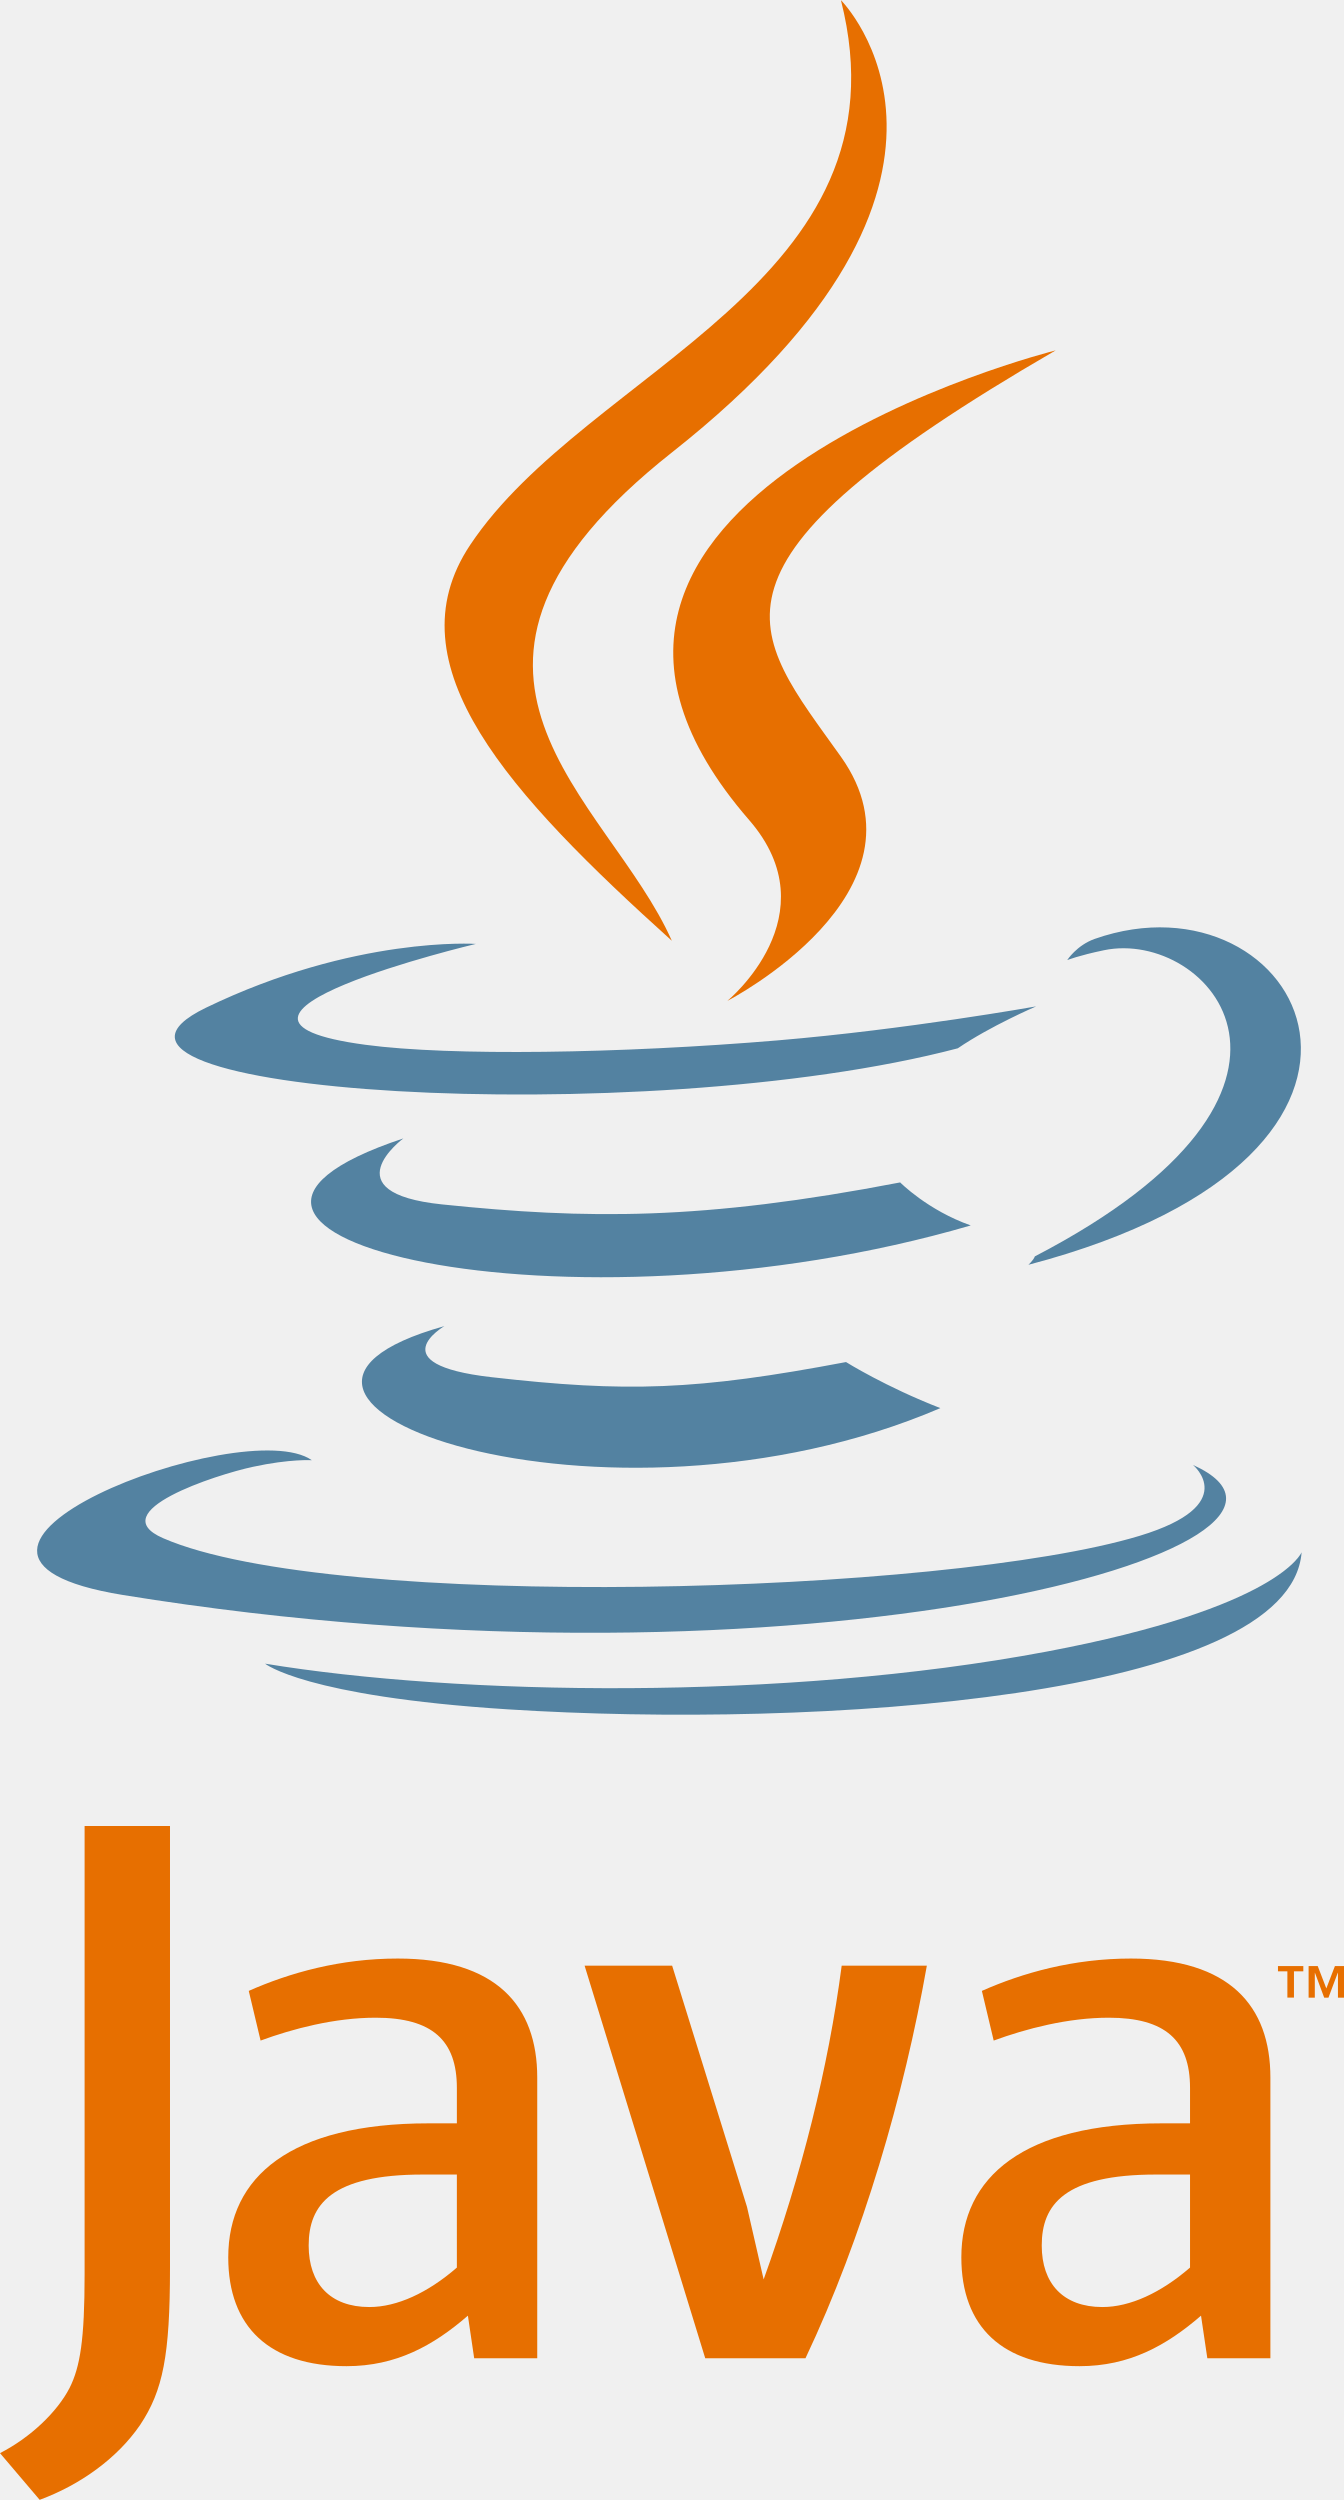
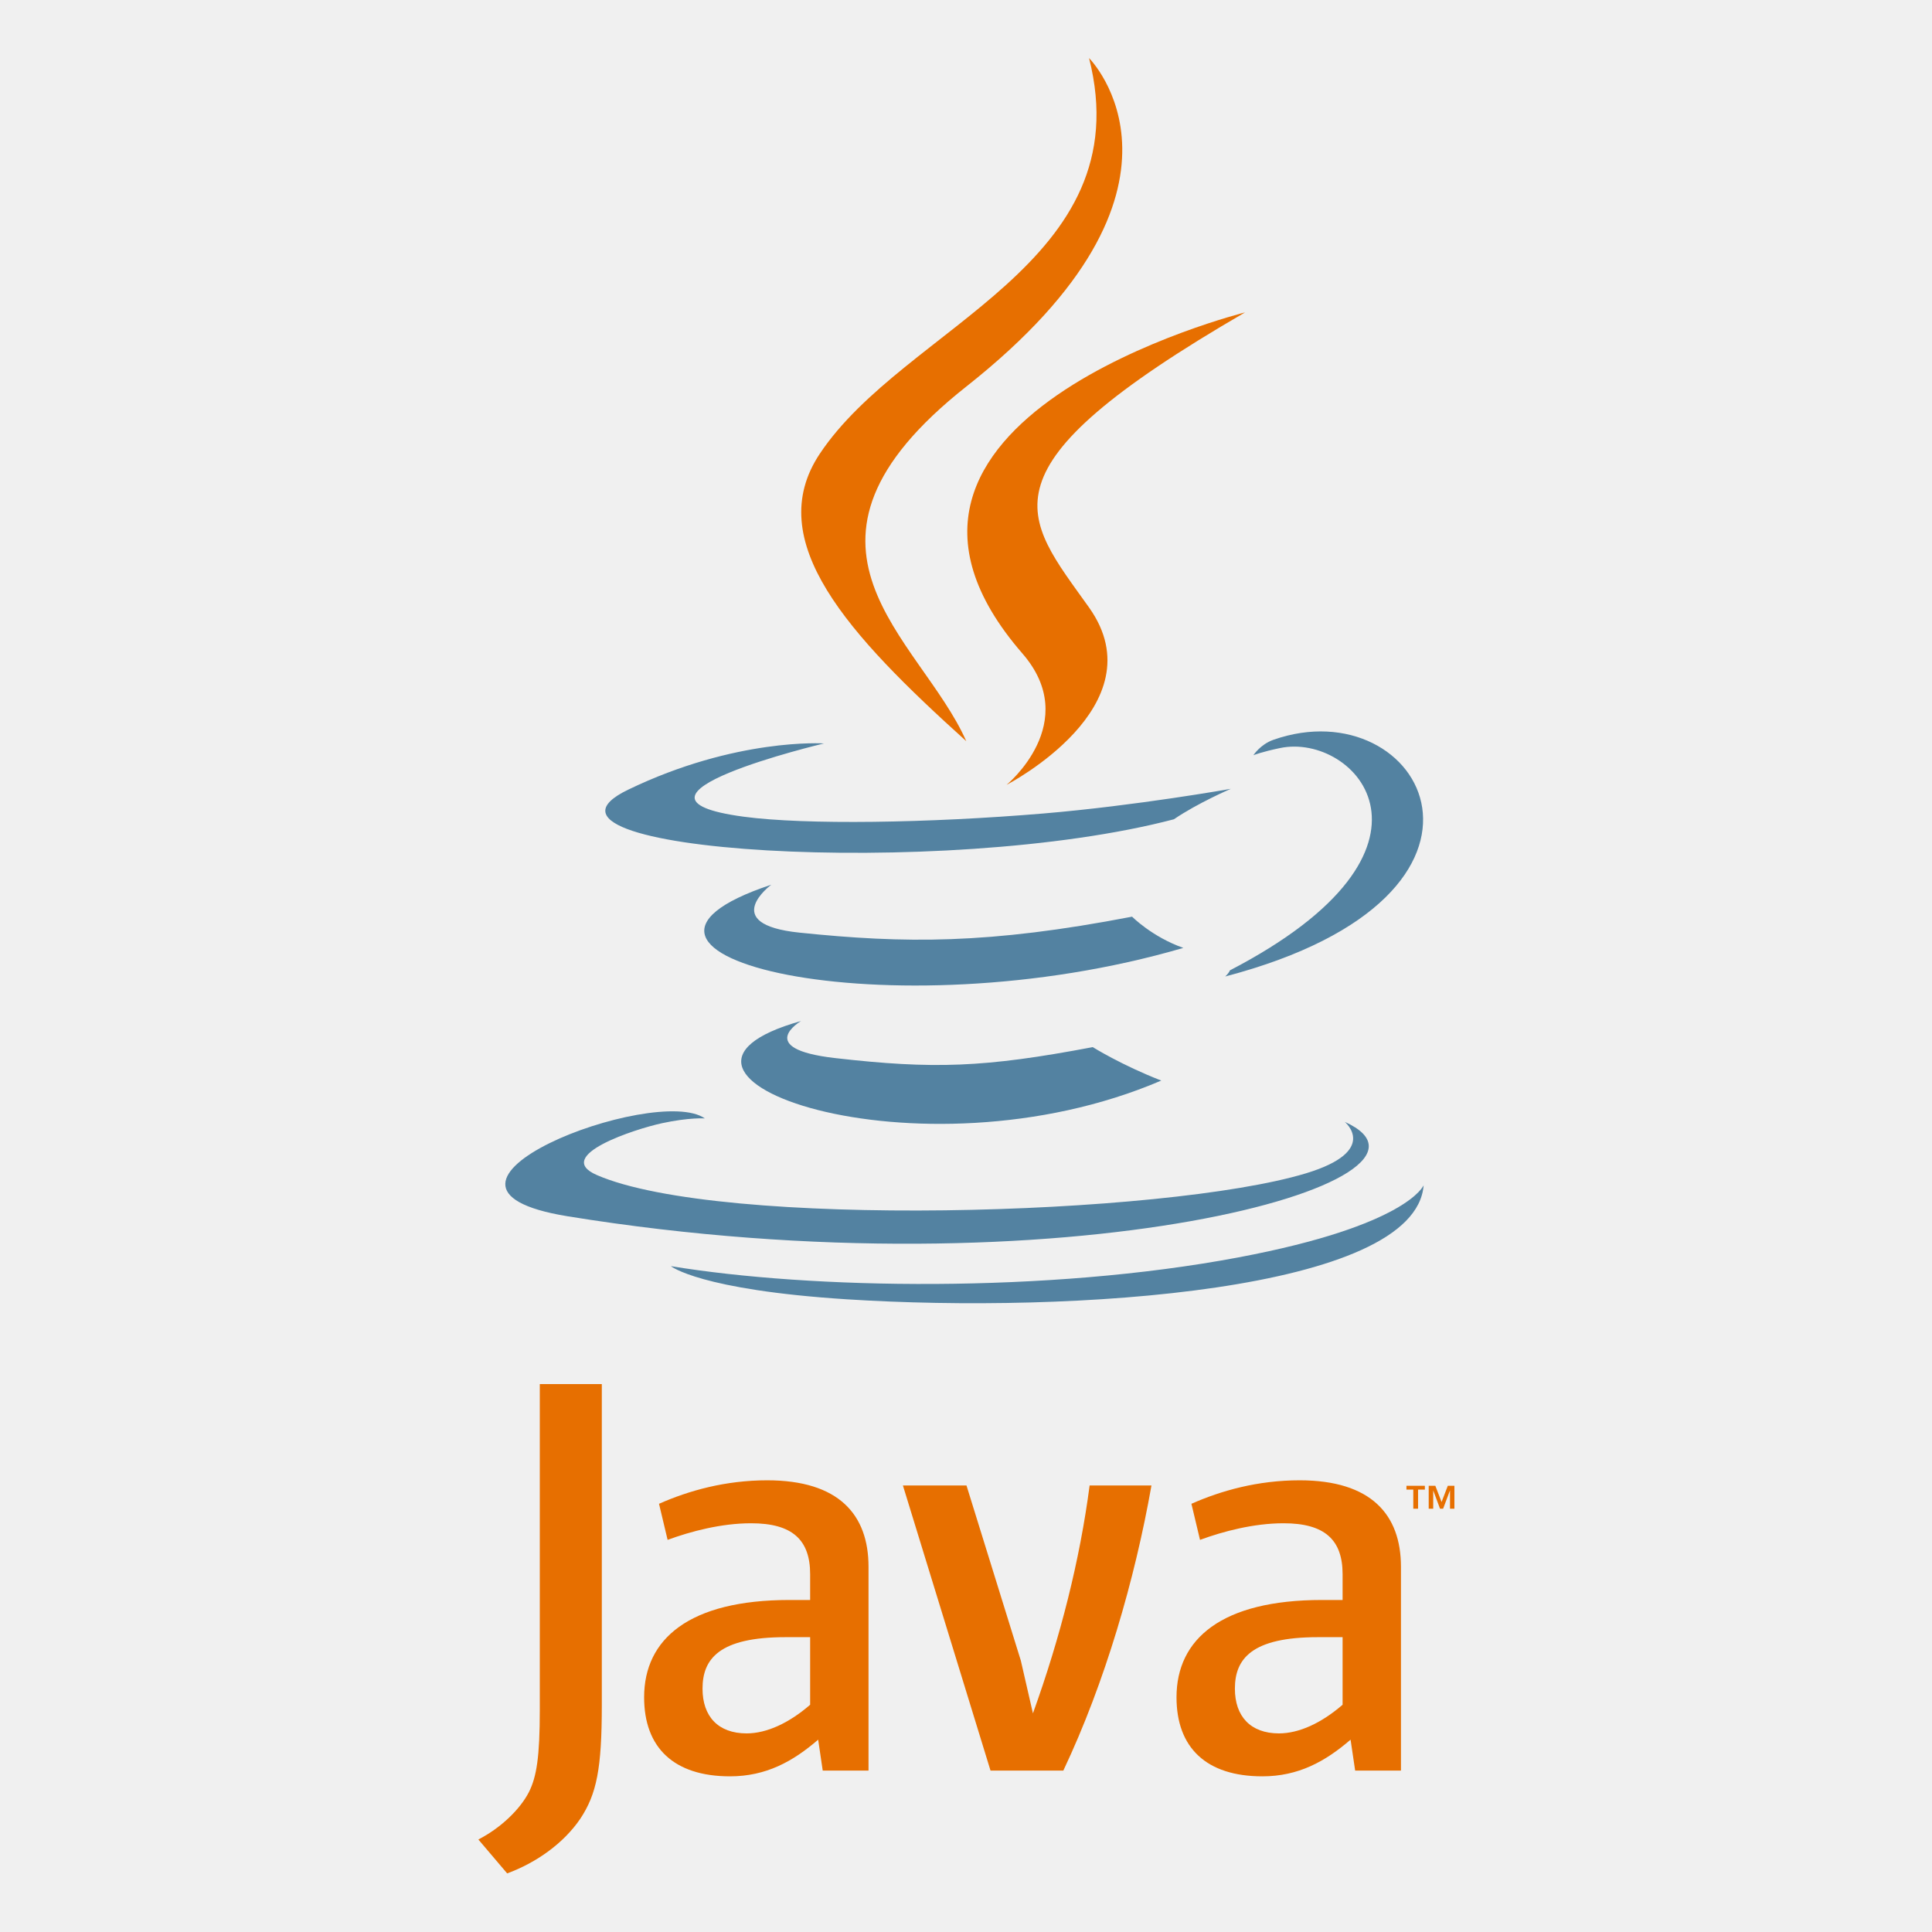
- <svg xmlns="http://www.w3.org/2000/svg" width="1344" height="2500" viewBox="6.527 4.399 290.829 540.906">
-   <path d="M285.104 430.945h-2.037v-1.14h5.486v1.14h-2.025v5.688h-1.424v-5.688zm10.942.297h-.032l-2.02 5.393h-.924l-2.006-5.393h-.024v5.393h-1.343v-6.828h1.976l1.86 4.835 1.854-4.835h1.969v6.828h-1.311l.001-5.393z" fill="#e76f00" />
-   <path d="M102.681 291.324s-14.178 8.245 10.09 11.035c29.4 3.354 44.426 2.873 76.825-3.259 0 0 8.518 5.341 20.414 9.967-72.63 31.128-164.376-1.803-107.329-17.743M93.806 250.704s-15.902 11.771 8.384 14.283c31.406 3.24 56.208 3.505 99.125-4.759 0 0 5.937 6.018 15.271 9.309-87.815 25.678-185.624 2.025-122.78-18.833" fill="#5382a1" />
-   <path d="M168.625 181.799c17.896 20.604-4.701 39.146-4.701 39.146s45.439-23.458 24.571-52.833c-19.491-27.395-34.438-41.005 46.479-87.934.001-.001-127.013 31.721-66.349 101.621" fill="#e76f00" />
-   <path d="M264.684 321.369s10.492 8.646-11.555 15.333c-41.923 12.7-174.488 16.535-211.314.507-13.238-5.76 11.587-13.752 19.396-15.429 8.144-1.766 12.798-1.437 12.798-1.437-14.722-10.371-95.157 20.363-40.857 29.166 148.084 24.015 269.944-10.814 231.532-28.14M109.499 208.617s-67.431 16.016-23.879 21.832c18.389 2.462 55.047 1.905 89.192-.956 27.906-2.354 55.928-7.358 55.928-7.358s-9.84 4.214-16.959 9.074c-68.475 18.01-200.756 9.631-162.674-8.79 32.206-15.568 58.392-13.802 58.392-13.802M230.462 276.231c69.608-36.171 37.425-70.932 14.96-66.248-5.506 1.146-7.961 2.139-7.961 2.139s2.045-3.202 5.947-4.588c44.441-15.624 78.619 46.081-14.346 70.521 0 0 1.079-.962 1.4-1.824" fill="#5382a1" />
-   <path d="M188.495 4.399s38.55 38.562-36.563 97.862c-60.233 47.567-13.735 74.689-.025 105.678-35.158-31.723-60.96-59.647-43.65-85.637 25.406-38.151 95.792-56.648 80.238-117.903" fill="#e76f00" />
-   <path d="M116.339 374.246c66.815 4.277 169.417-2.373 171.846-33.987 0 0-4.67 11.984-55.219 21.503-57.027 10.731-127.364 9.479-169.081 2.601.002-.002 8.541 7.067 52.454 9.883" fill="#5382a1" />
-   <path d="M105.389 495.049c-6.303 5.467-12.96 8.536-18.934 8.536-8.527 0-13.134-5.113-13.134-13.314 0-8.871 4.937-15.357 24.739-15.357h7.328l.001 20.135m17.392 19.623V453.93c0-15.518-8.85-25.756-30.188-25.756-12.457 0-23.369 3.076-32.238 6.999l2.56 10.752c6.983-2.563 16.022-4.949 24.894-4.949 12.292 0 17.58 4.949 17.58 15.181v7.678h-6.135c-29.865 0-43.337 11.593-43.337 28.993 0 15.018 8.878 23.554 25.594 23.554 10.745 0 18.766-4.437 26.264-10.929l1.361 9.221 13.645-.002zM180.824 514.672h-21.691l-26.106-84.96h18.944l16.198 52.199 3.601 15.699c8.195-22.698 13.992-45.726 16.891-67.898h18.427c-4.938 27.976-13.822 58.684-26.264 84.96M264.038 495.049c-6.315 5.467-12.983 8.536-18.958 8.536-8.512 0-13.131-5.113-13.131-13.314 0-8.871 4.947-15.357 24.748-15.357h7.341v20.135m17.39 19.623V453.93c0-15.518-8.871-25.756-30.186-25.756-12.465 0-23.381 3.076-32.246 6.999l2.557 10.752c6.985-2.563 16.041-4.949 24.906-4.949 12.283 0 17.579 4.949 17.579 15.181v7.678h-6.146c-29.873 0-43.34 11.593-43.34 28.993 0 15.018 8.871 23.554 25.584 23.554 10.752 0 18.77-4.437 26.28-10.929l1.366 9.221 13.646-.002zM36.847 529.099c-4.958 7.239-12.966 12.966-21.733 16.206L6.527 535.2c6.673-3.424 12.396-8.954 15.055-14.104 2.3-4.581 3.252-10.485 3.252-24.604v-96.995h18.478v95.666c-.001 18.875-1.51 26.5-6.465 33.936" fill="#e76f00" />
+ <svg xmlns="http://www.w3.org/2000/svg" width="2500" height="2500" viewBox="0 0 2500 2500" fill="none">
+   <g clip-path="url(#clip0_29_31)">
+     <path d="M1828.79 1927.54H1819.95V1922.59H1843.77V1927.54H1834.98V1952.24H1828.79V1927.54ZM1876.31 1928.83H1876.17L1867.4 1952.25H1863.39L1854.68 1928.83H1854.57V1952.25H1848.74V1922.6H1857.32L1865.4 1943.59L1873.45 1922.6H1882V1952.25H1876.31L1876.31 1928.83Z" fill="#E76F00" />
+     <path d="M1036.57 1321.2C1036.57 1321.2 975.001 1357 1080.39 1369.12C1208.07 1383.69 1273.32 1381.6 1414.02 1354.97C1414.02 1354.97 1451.02 1378.16 1502.68 1398.25C1187.26 1533.43 788.832 1390.42 1036.57 1321.2ZM998.031 1144.8C998.031 1144.8 928.973 1195.91 1034.44 1206.82C1170.83 1220.89 1278.54 1222.04 1464.92 1186.16C1464.92 1186.16 1490.7 1212.29 1531.23 1226.58C1149.88 1338.1 725.115 1235.38 998.031 1144.8Z" fill="#5382A1" />
+     <path d="M1322.95 845.559C1400.67 935.037 1302.54 1015.56 1302.54 1015.56C1302.54 1015.56 1499.87 913.688 1409.24 786.119C1324.6 667.149 1259.69 608.044 1611.09 404.243C1611.09 404.239 1059.5 542 1322.95 845.559Z" fill="#E76F00" />
+     <path d="M1740.11 1451.68C1740.11 1451.68 1785.68 1489.23 1689.93 1518.27C1507.87 1573.42 932.174 1590.07 772.248 1520.47C714.758 1495.45 822.567 1460.75 856.48 1453.46C891.847 1445.79 912.059 1447.22 912.059 1447.22C848.124 1402.18 498.815 1535.65 734.626 1573.88C1377.72 1678.17 1906.93 1526.92 1740.11 1451.68ZM1066.18 962.023C1066.18 962.023 773.347 1031.58 962.482 1056.83C1042.34 1067.53 1201.54 1065.11 1349.82 1052.68C1471.01 1042.46 1592.7 1020.73 1592.7 1020.73C1592.7 1020.73 1549.97 1039.03 1519.05 1060.13C1221.68 1138.35 647.22 1101.96 812.601 1021.96C952.464 954.354 1066.18 962.023 1066.18 962.023ZM1591.5 1255.65C1893.79 1098.57 1754.02 947.614 1656.46 967.955C1632.55 972.932 1621.89 977.245 1621.89 977.245C1621.89 977.245 1630.77 963.339 1647.72 957.32C1840.71 889.469 1989.14 1157.44 1585.42 1263.58C1585.42 1263.58 1590.1 1259.4 1591.5 1255.65Z" fill="#5382A1" />
+     <path d="M1409.24 75.153C1409.24 75.153 1576.66 242.619 1250.46 500.144C988.882 706.716 1190.81 824.501 1250.35 959.078C1097.67 821.313 985.616 700.046 1060.79 587.178C1171.12 421.497 1476.79 341.169 1409.24 75.153Z" fill="#E76F00" />
+     <path d="M1095.89 1681.31C1386.05 1699.88 1831.62 1671 1842.17 1533.71C1842.17 1533.71 1821.89 1585.76 1602.37 1627.09C1354.72 1673.7 1049.26 1668.26 868.093 1638.39C868.101 1638.38 905.184 1669.08 1095.89 1681.31Z" fill="#5382A1" />
+     <path d="M1048.33 2205.93C1020.96 2229.67 992.052 2243 966.108 2243C929.077 2243 909.07 2220.79 909.07 2185.18C909.07 2146.65 930.51 2118.49 1016.51 2118.49H1048.33L1048.33 2205.93ZM1123.86 2291.15V2027.36C1123.86 1959.97 1085.43 1915.51 992.764 1915.51C938.666 1915.51 891.278 1928.86 852.762 1945.9L863.879 1992.59C894.205 1981.46 933.459 1971.1 971.988 1971.1C1025.37 1971.1 1048.33 1992.59 1048.33 2037.03V2070.37H1021.69C891.994 2070.37 833.489 2120.72 833.489 2196.28C833.489 2261.5 872.044 2298.57 944.637 2298.57C991.3 2298.57 1026.13 2279.3 1058.7 2251.11L1064.61 2291.15L1123.86 2291.15ZM1375.93 2291.15H1281.73L1168.36 1922.19H1250.63L1320.97 2148.87L1336.61 2217.05C1372.2 2118.48 1397.37 2018.47 1409.96 1922.19H1489.99C1468.54 2043.68 1429.96 2177.04 1375.93 2291.15ZM1737.31 2205.93C1709.88 2229.67 1680.93 2243 1654.98 2243C1618.01 2243 1597.95 2220.79 1597.95 2185.18C1597.95 2146.65 1619.44 2118.49 1705.43 2118.49H1737.31V2205.93ZM1812.83 2291.15V2027.36C1812.83 1959.97 1774.3 1915.51 1681.74 1915.51C1627.61 1915.51 1580.2 1928.86 1541.7 1945.9L1552.81 1992.59C1583.14 1981.46 1622.47 1971.1 1660.97 1971.1C1714.31 1971.1 1737.31 1992.59 1737.31 2037.03V2070.37H1710.62C1580.89 2070.37 1522.4 2120.72 1522.4 2196.28C1522.4 2261.5 1560.93 2298.57 1633.51 2298.57C1680.2 2298.57 1715.02 2279.3 1747.63 2251.11L1753.57 2291.15L1812.83 2291.15ZM750.672 2353.8C729.141 2385.24 694.364 2410.11 656.291 2424.18L619 2380.29C647.979 2365.42 672.833 2341.41 684.38 2319.04C694.369 2299.15 698.503 2273.51 698.503 2212.19V1790.97H778.748V2206.42C778.744 2288.39 772.191 2321.51 750.672 2353.8Z" fill="#E76F00" />
+   </g>
+   <defs>
+     <clipPath id="clip0_29_31">
+       <rect width="1263" height="2349.33" fill="white" transform="translate(619 75)" />
+     </clipPath>
+   </defs>
</svg>
